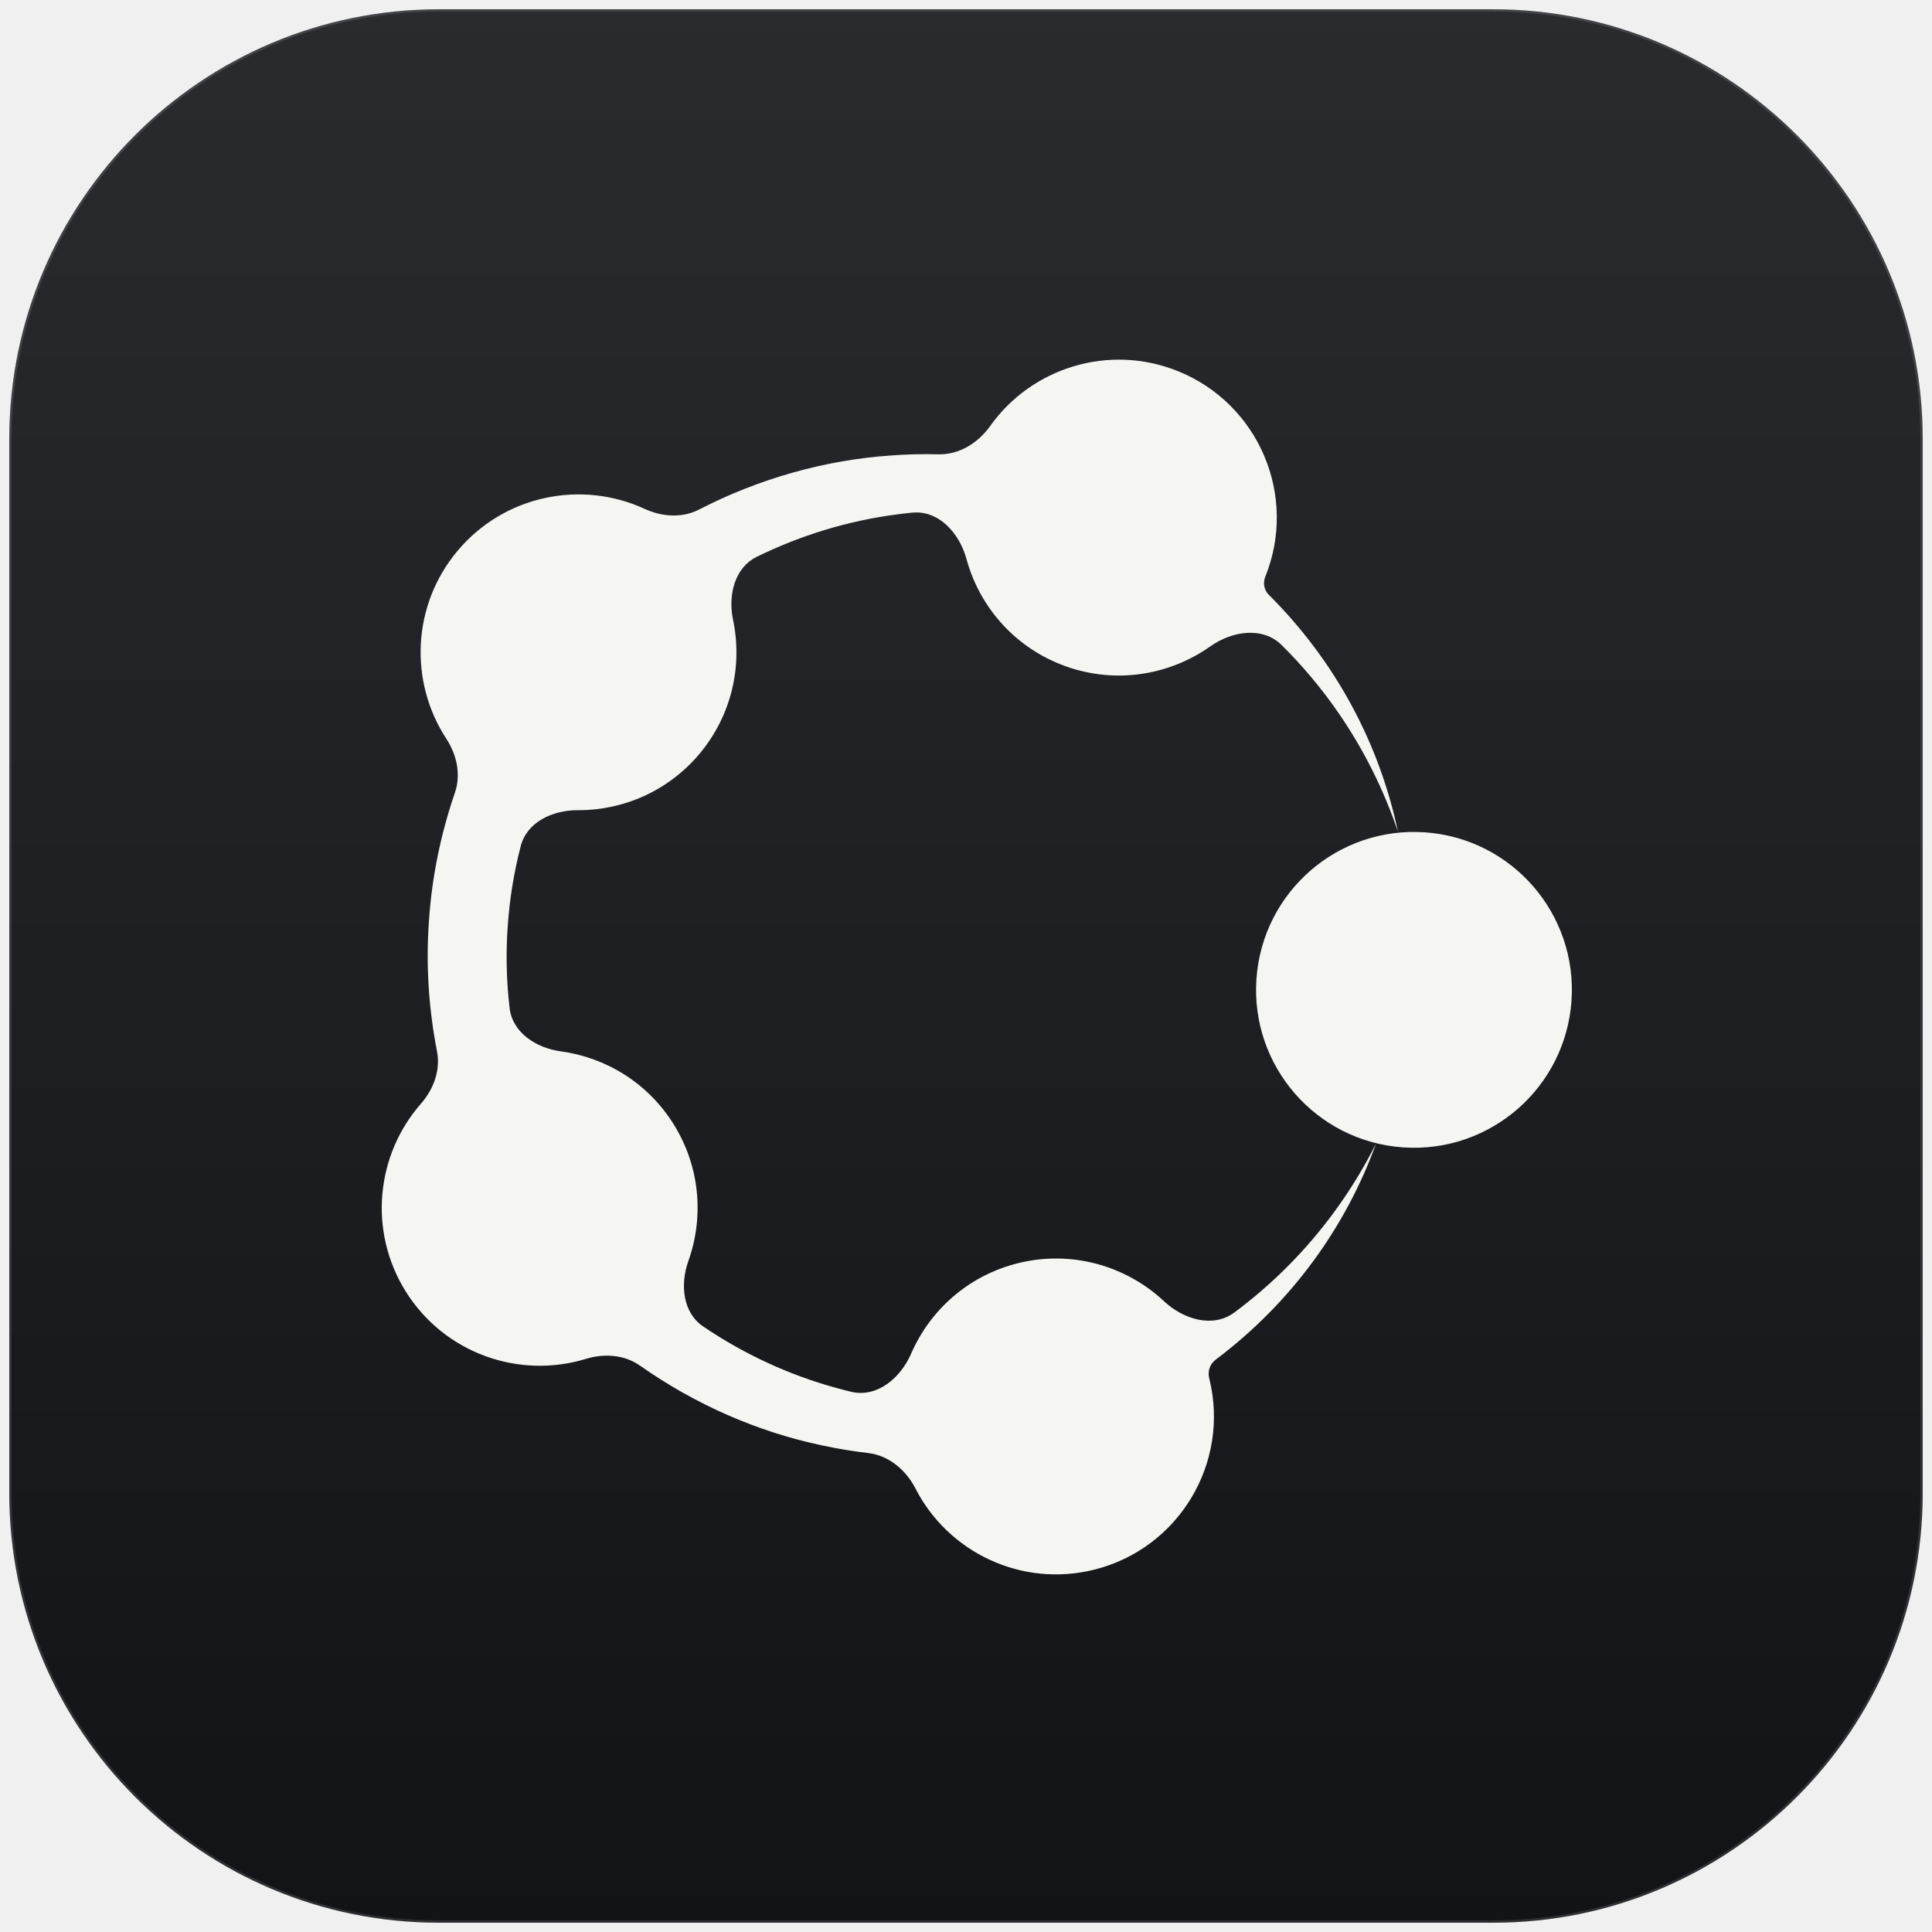
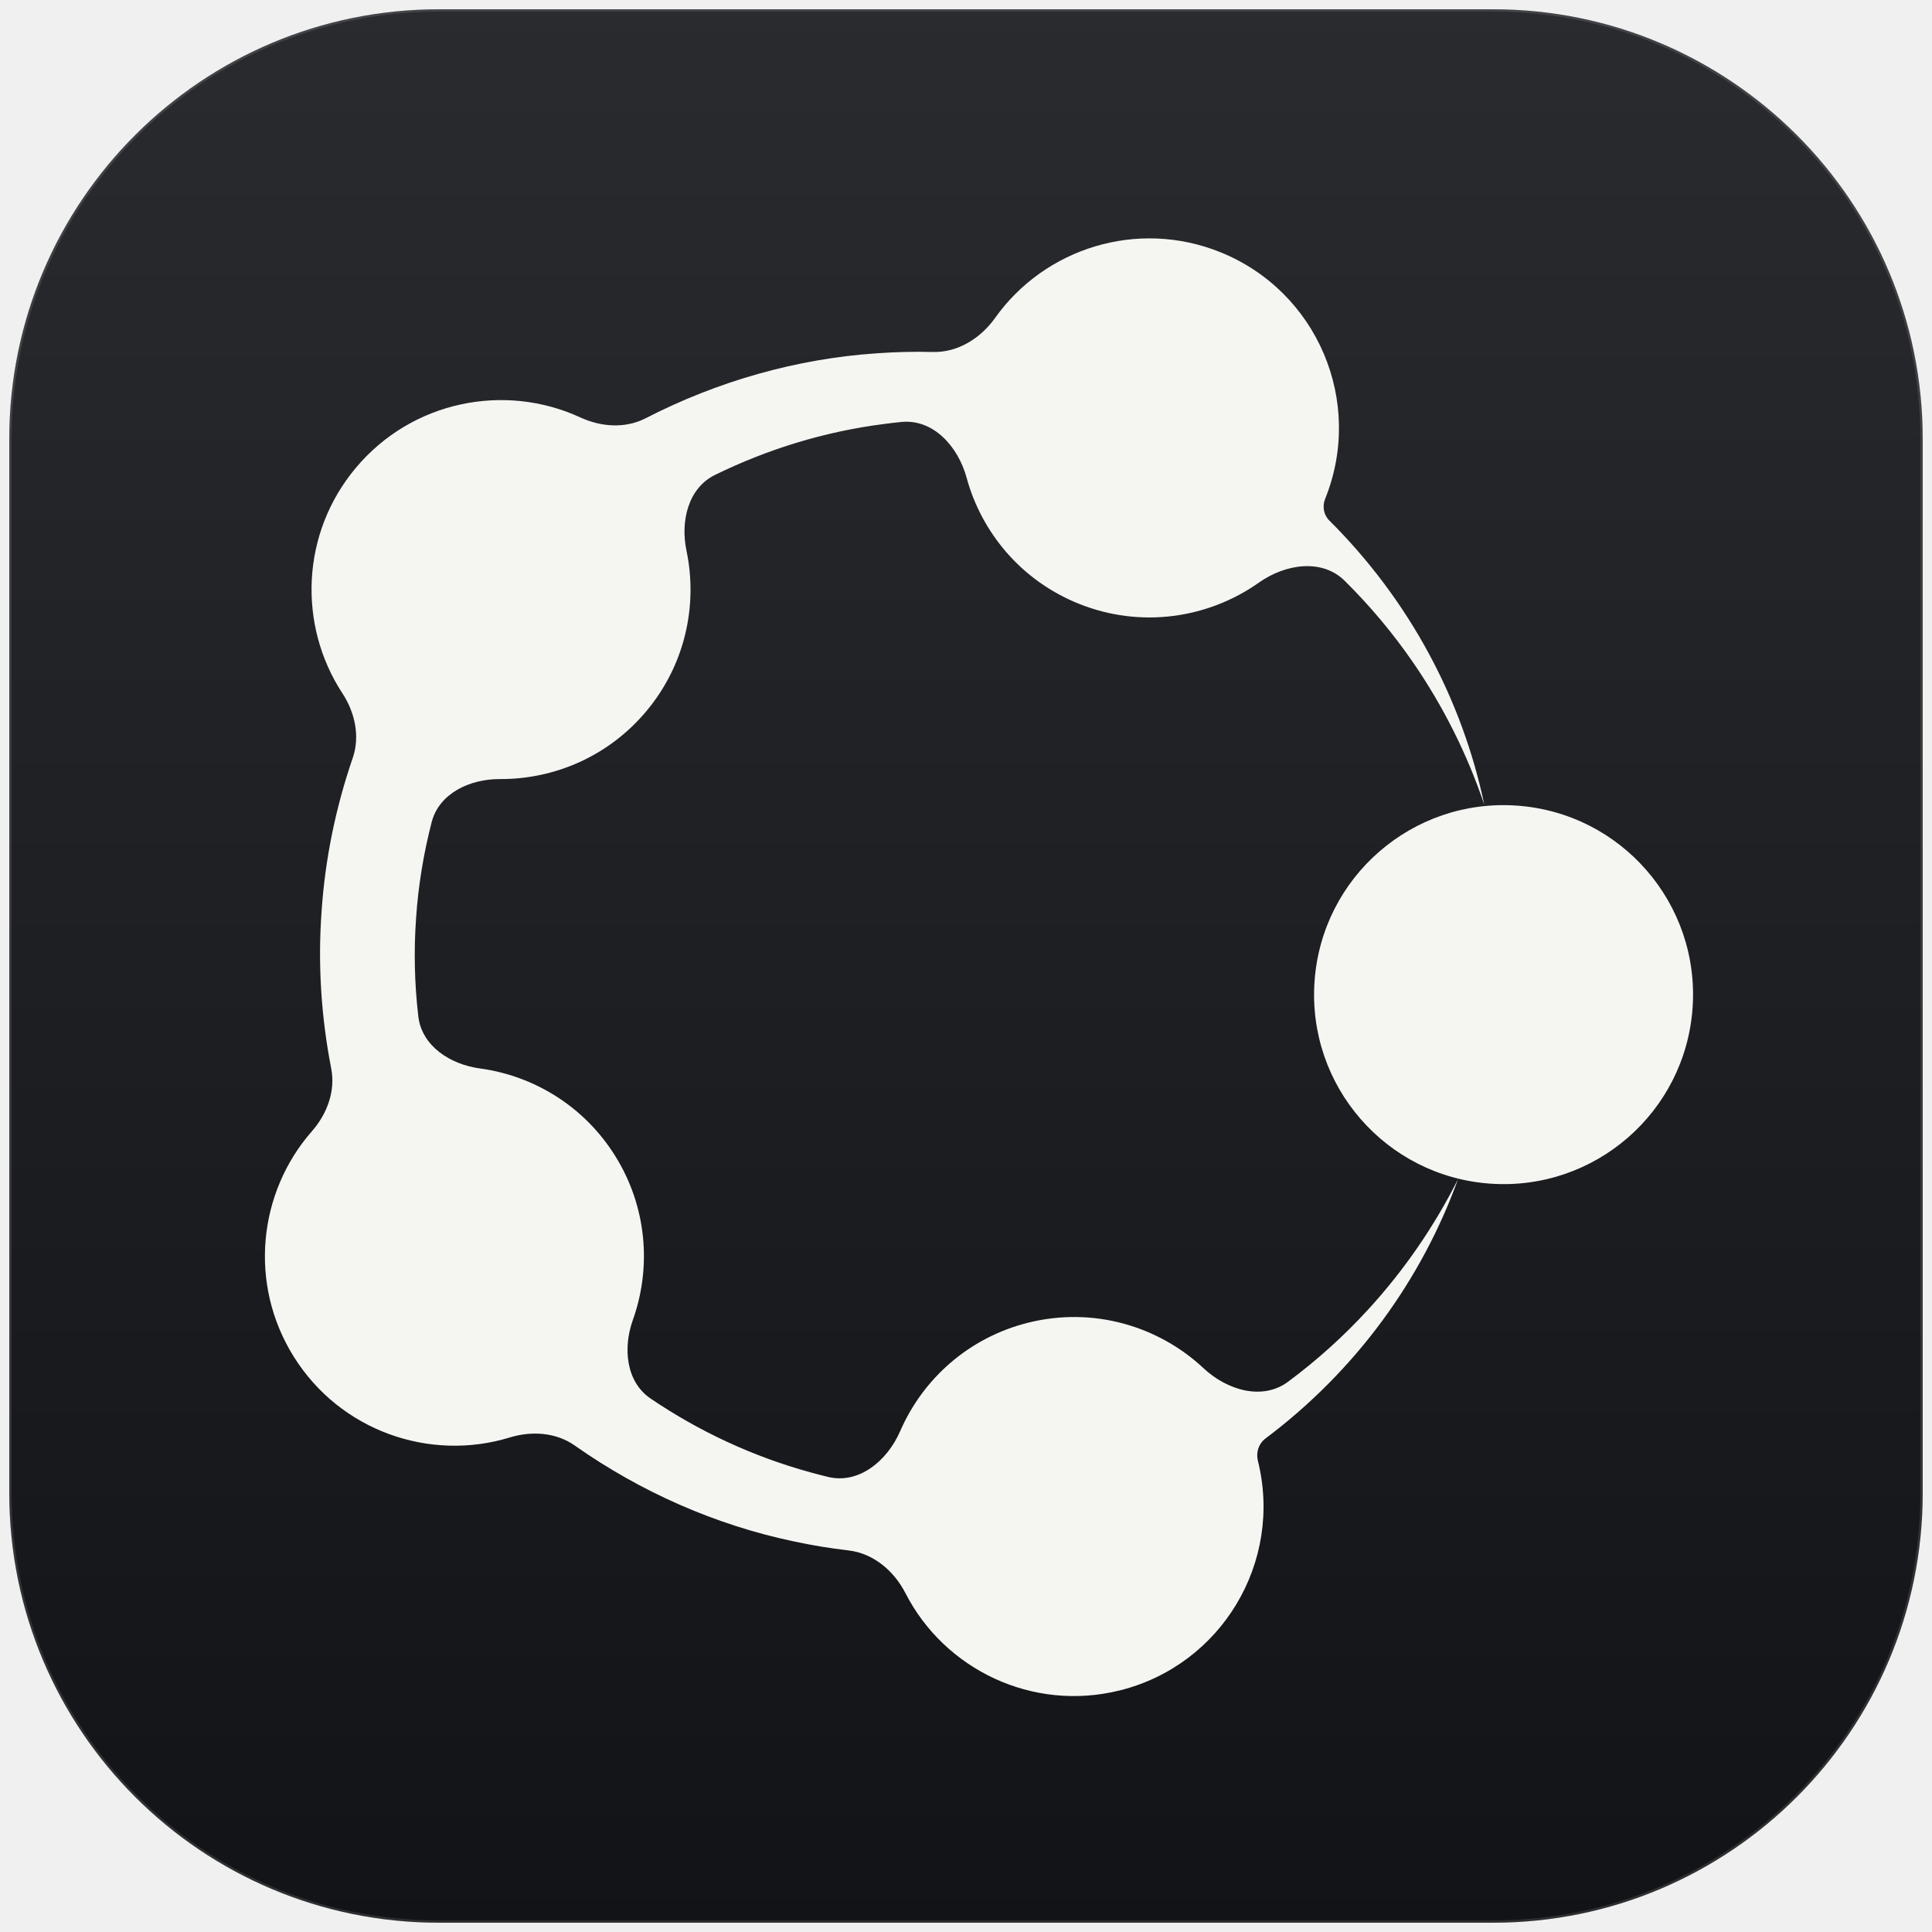
<svg xmlns="http://www.w3.org/2000/svg" width="824" height="824" viewBox="96 96 832 832">
  <defs>
    <linearGradient id="g" x1="0" y1="0" x2="0" y2="1">
      <stop offset="0" stop-color="#2A2B2F" />
      <stop offset="1" stop-color="#121316" />
    </linearGradient>
  </defs>
  <rect x="100" y="100" width="824" height="824" rx="185" fill="url(#g)" />
  <rect x="100.5" y="100.5" width="823" height="823" rx="184.5" fill="none" stroke="#FFFFFF" stroke-opacity="0.12" />
-   <g transform="translate(512 512) scale(0.68) translate(-370 -384)" fill="#F5F5F2">
+   <g transform="translate(512 512) scale(0.816) translate(-370 -384)" fill="#F5F5F2">
    <path d="M352.528 59.954C365.678 60.288 377.712 52.728 385.334 42.006C411.544 5.136 460.493 -10.379 504.27 7.308C555.477 27.997 580.217 86.28 559.529 137.487C557.951 141.391 558.738 145.907 561.724 148.876C582.737 169.778 600.55 193.627 614.404 219.369C627.949 244.485 637.757 271.373 643.529 298.875C634.539 272.249 621.934 247.106 606.291 224.311C595.515 208.586 583.288 193.991 569.875 180.729C557.825 168.815 538.464 171.844 524.63 181.628C497.773 200.621 462.113 205.983 429.349 192.745C399.211 180.569 378.242 155.371 370.305 126.257C365.845 109.894 352.79 95.228 335.912 96.891C332.779 97.2 329.654 97.561 326.536 97.976C295.473 101.965 265.338 111.191 237.517 124.851C223.336 131.814 219.231 149.291 222.474 164.753C228.557 193.757 221.745 225.162 201.219 249.624C181.323 273.336 152.765 285.491 124.056 285.346C108.265 285.266 91.97 292.786 88.011 308.072C83.724 324.627 80.948 341.565 79.79 358.631C78.536 375.951 78.951 393.372 80.963 410.616C82.787 426.259 97.832 435.938 113.437 438.06C141.865 441.926 168.427 457.934 184.819 484.165C201.671 511.135 204.096 543.032 194.178 570.827C188.883 585.667 190.559 603.481 203.604 612.317C229.179 629.639 257.639 642.917 287.738 651.175C290.868 652.049 294.015 652.868 297.177 653.632C313.595 657.599 328.519 644.997 335.247 629.504C347.213 601.948 371.41 580.07 402.812 572.24C436.999 563.717 471.464 573.903 495.408 596.31C507.73 607.842 526.394 613.477 539.946 603.42C555.192 592.106 569.437 579.286 582.388 565.126C601.06 544.737 617.051 521.599 629.67 496.489C620.115 522.916 606.651 548.171 589.734 571.151C572.494 594.608 551.63 615.661 528.027 633.378C524.439 636.072 522.948 640.725 524.033 645.078C537.394 698.666 504.784 752.939 451.197 766.3C405.22 777.763 358.741 755.387 338.027 714.956C332.001 703.196 321.11 693.951 307.984 692.431C298.232 691.301 288.519 689.7 278.888 687.615C237.702 678.951 198.25 661.518 163.544 637.082C153.668 630.129 140.807 629.271 129.26 632.81C87.02 645.754 39.731 629.393 15.208 590.149C-8.749 551.808 -3.55 503.513 24.816 471.198C32.806 462.097 37.314 449.978 34.994 438.091C29.675 410.834 27.887 382.876 29.912 355.133C31.767 327.554 37.381 300.292 46.353 274.196C50.278 262.778 47.514 250.193 40.902 240.091C17.38 204.154 18.978 155.666 48.01 121.067C77.656 85.736 126.533 76.062 166.486 94.507C177.417 99.554 190.23 100.447 200.933 94.933C238.886 75.38 280.624 63.504 322.86 60.657C332.749 59.933 342.653 59.704 352.528 59.954Z" />
    <path d="M553.94 392.133C557.792 337.039 605.579 295.499 660.673 299.352C715.767 303.205 757.306 350.99 753.453 406.084C749.601 461.178 701.815 502.718 646.722 498.865C591.628 495.013 550.087 447.227 553.94 392.133Z" />
  </g>
</svg>
